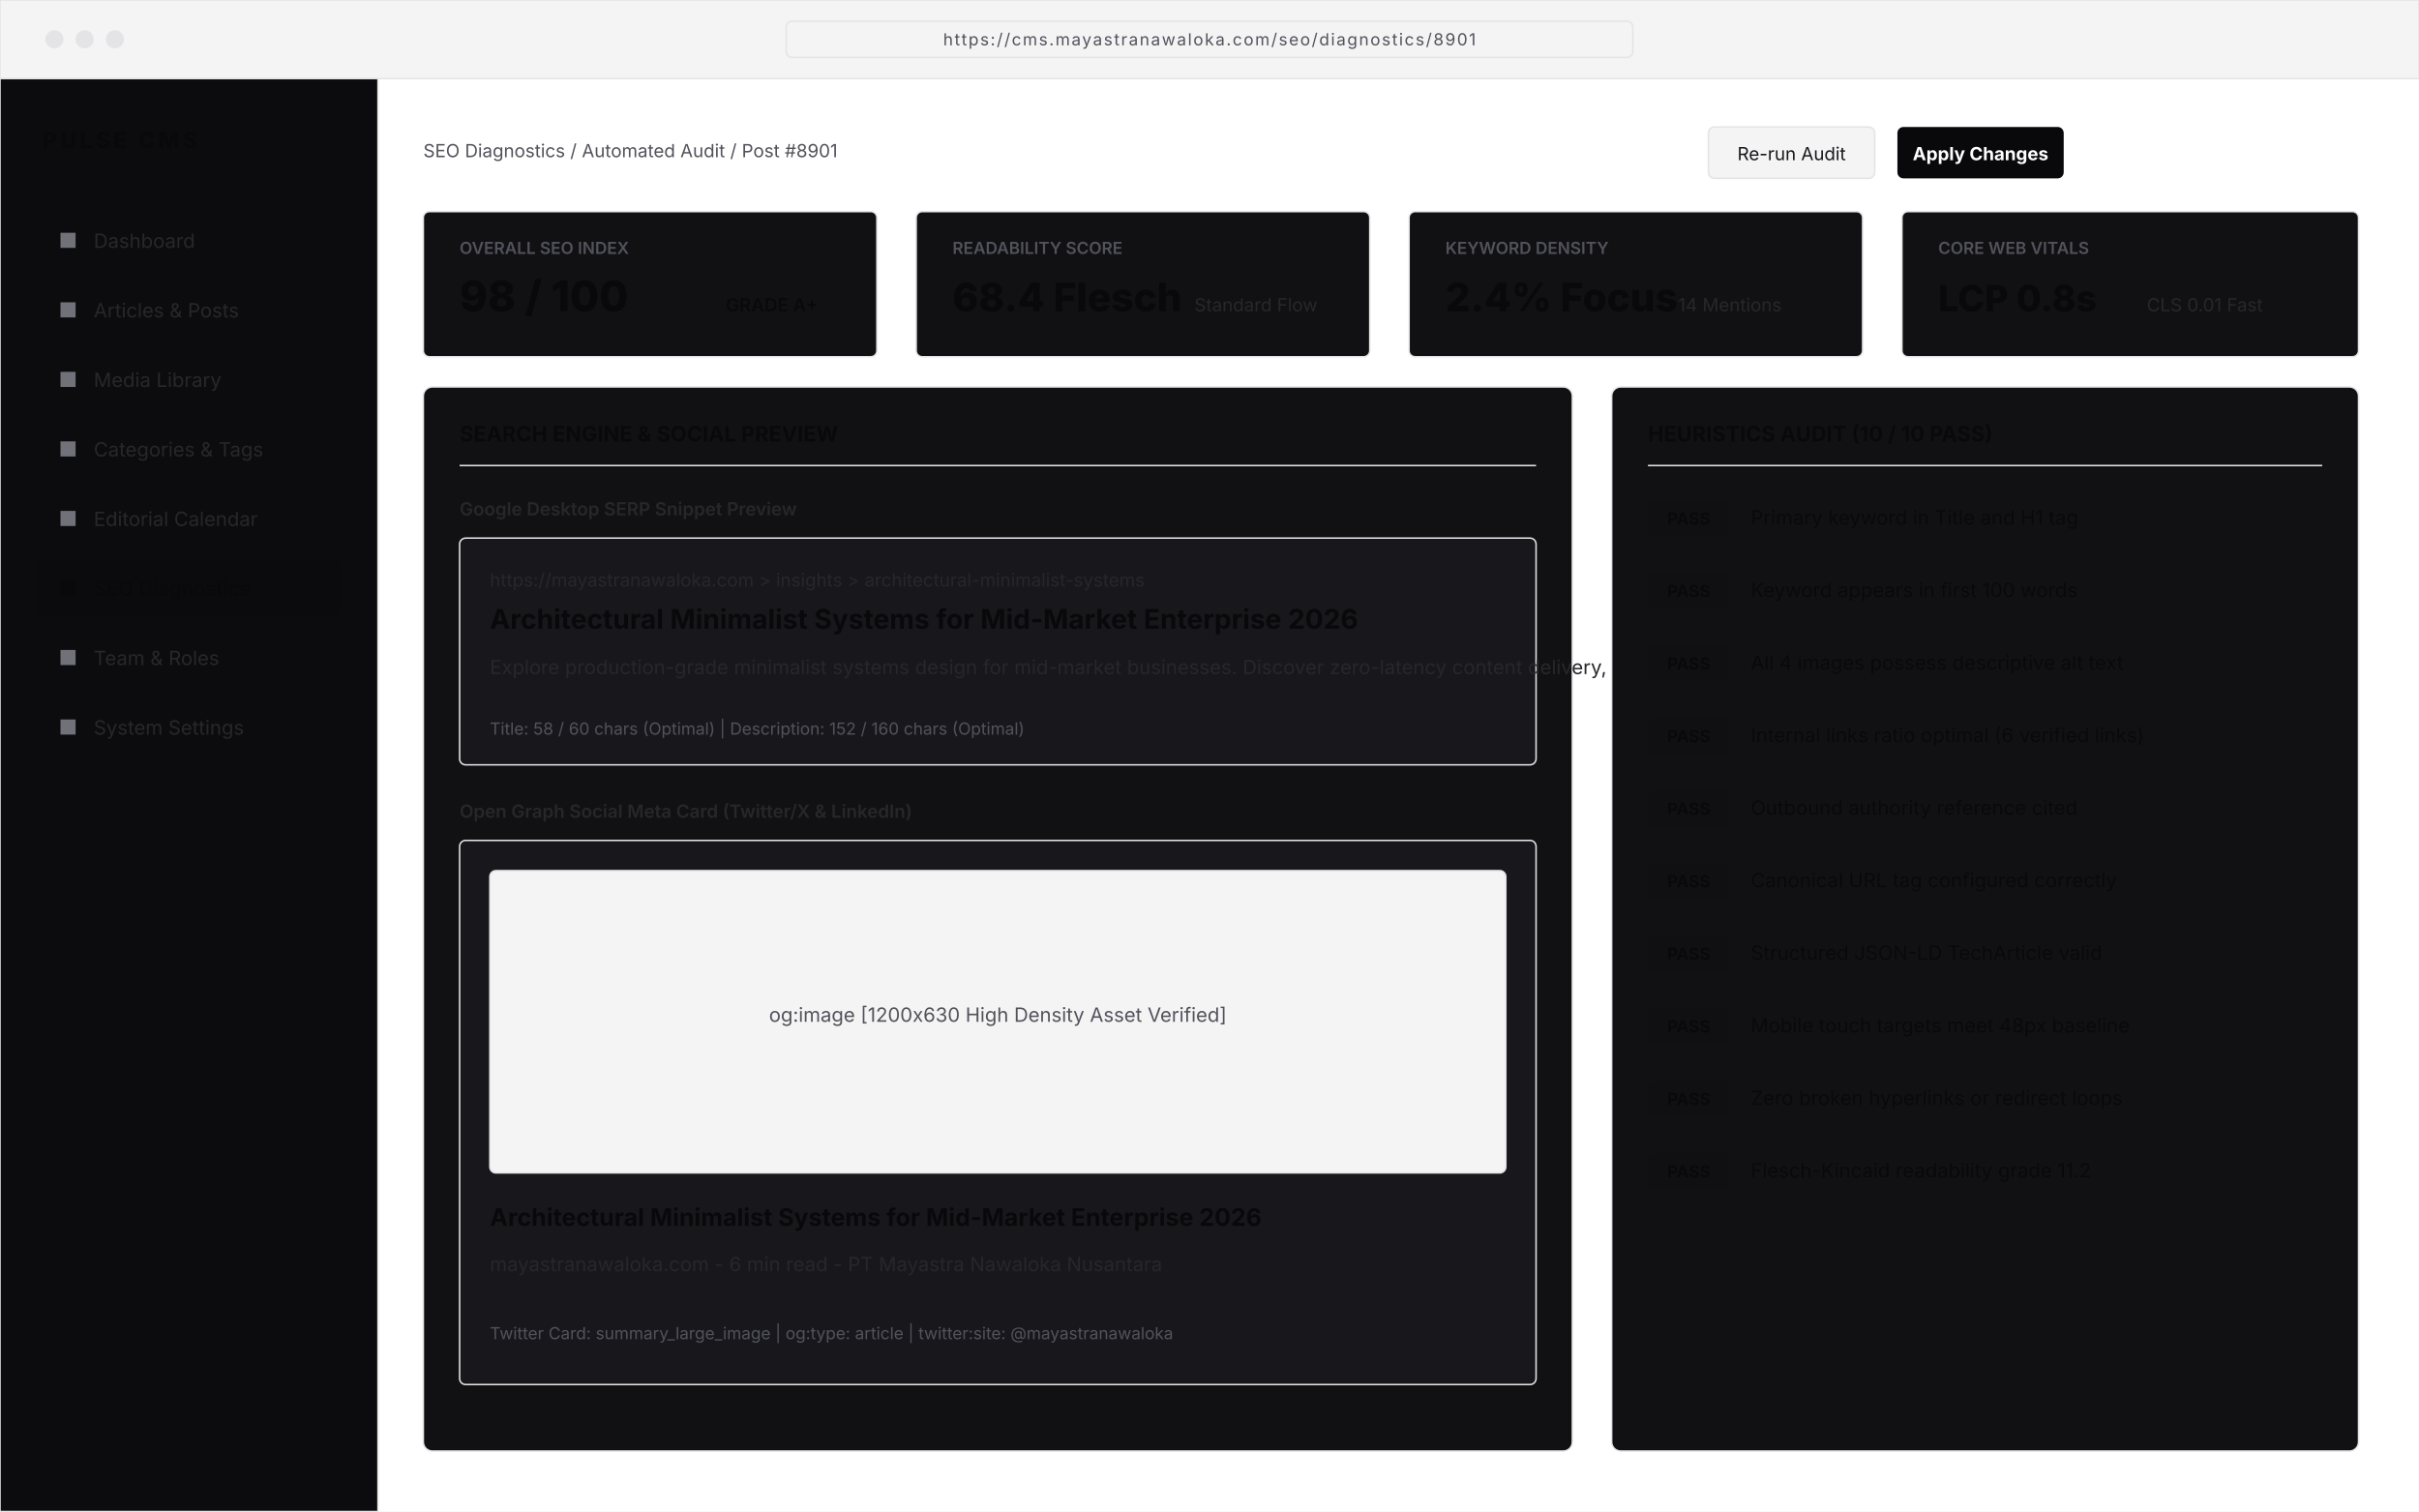
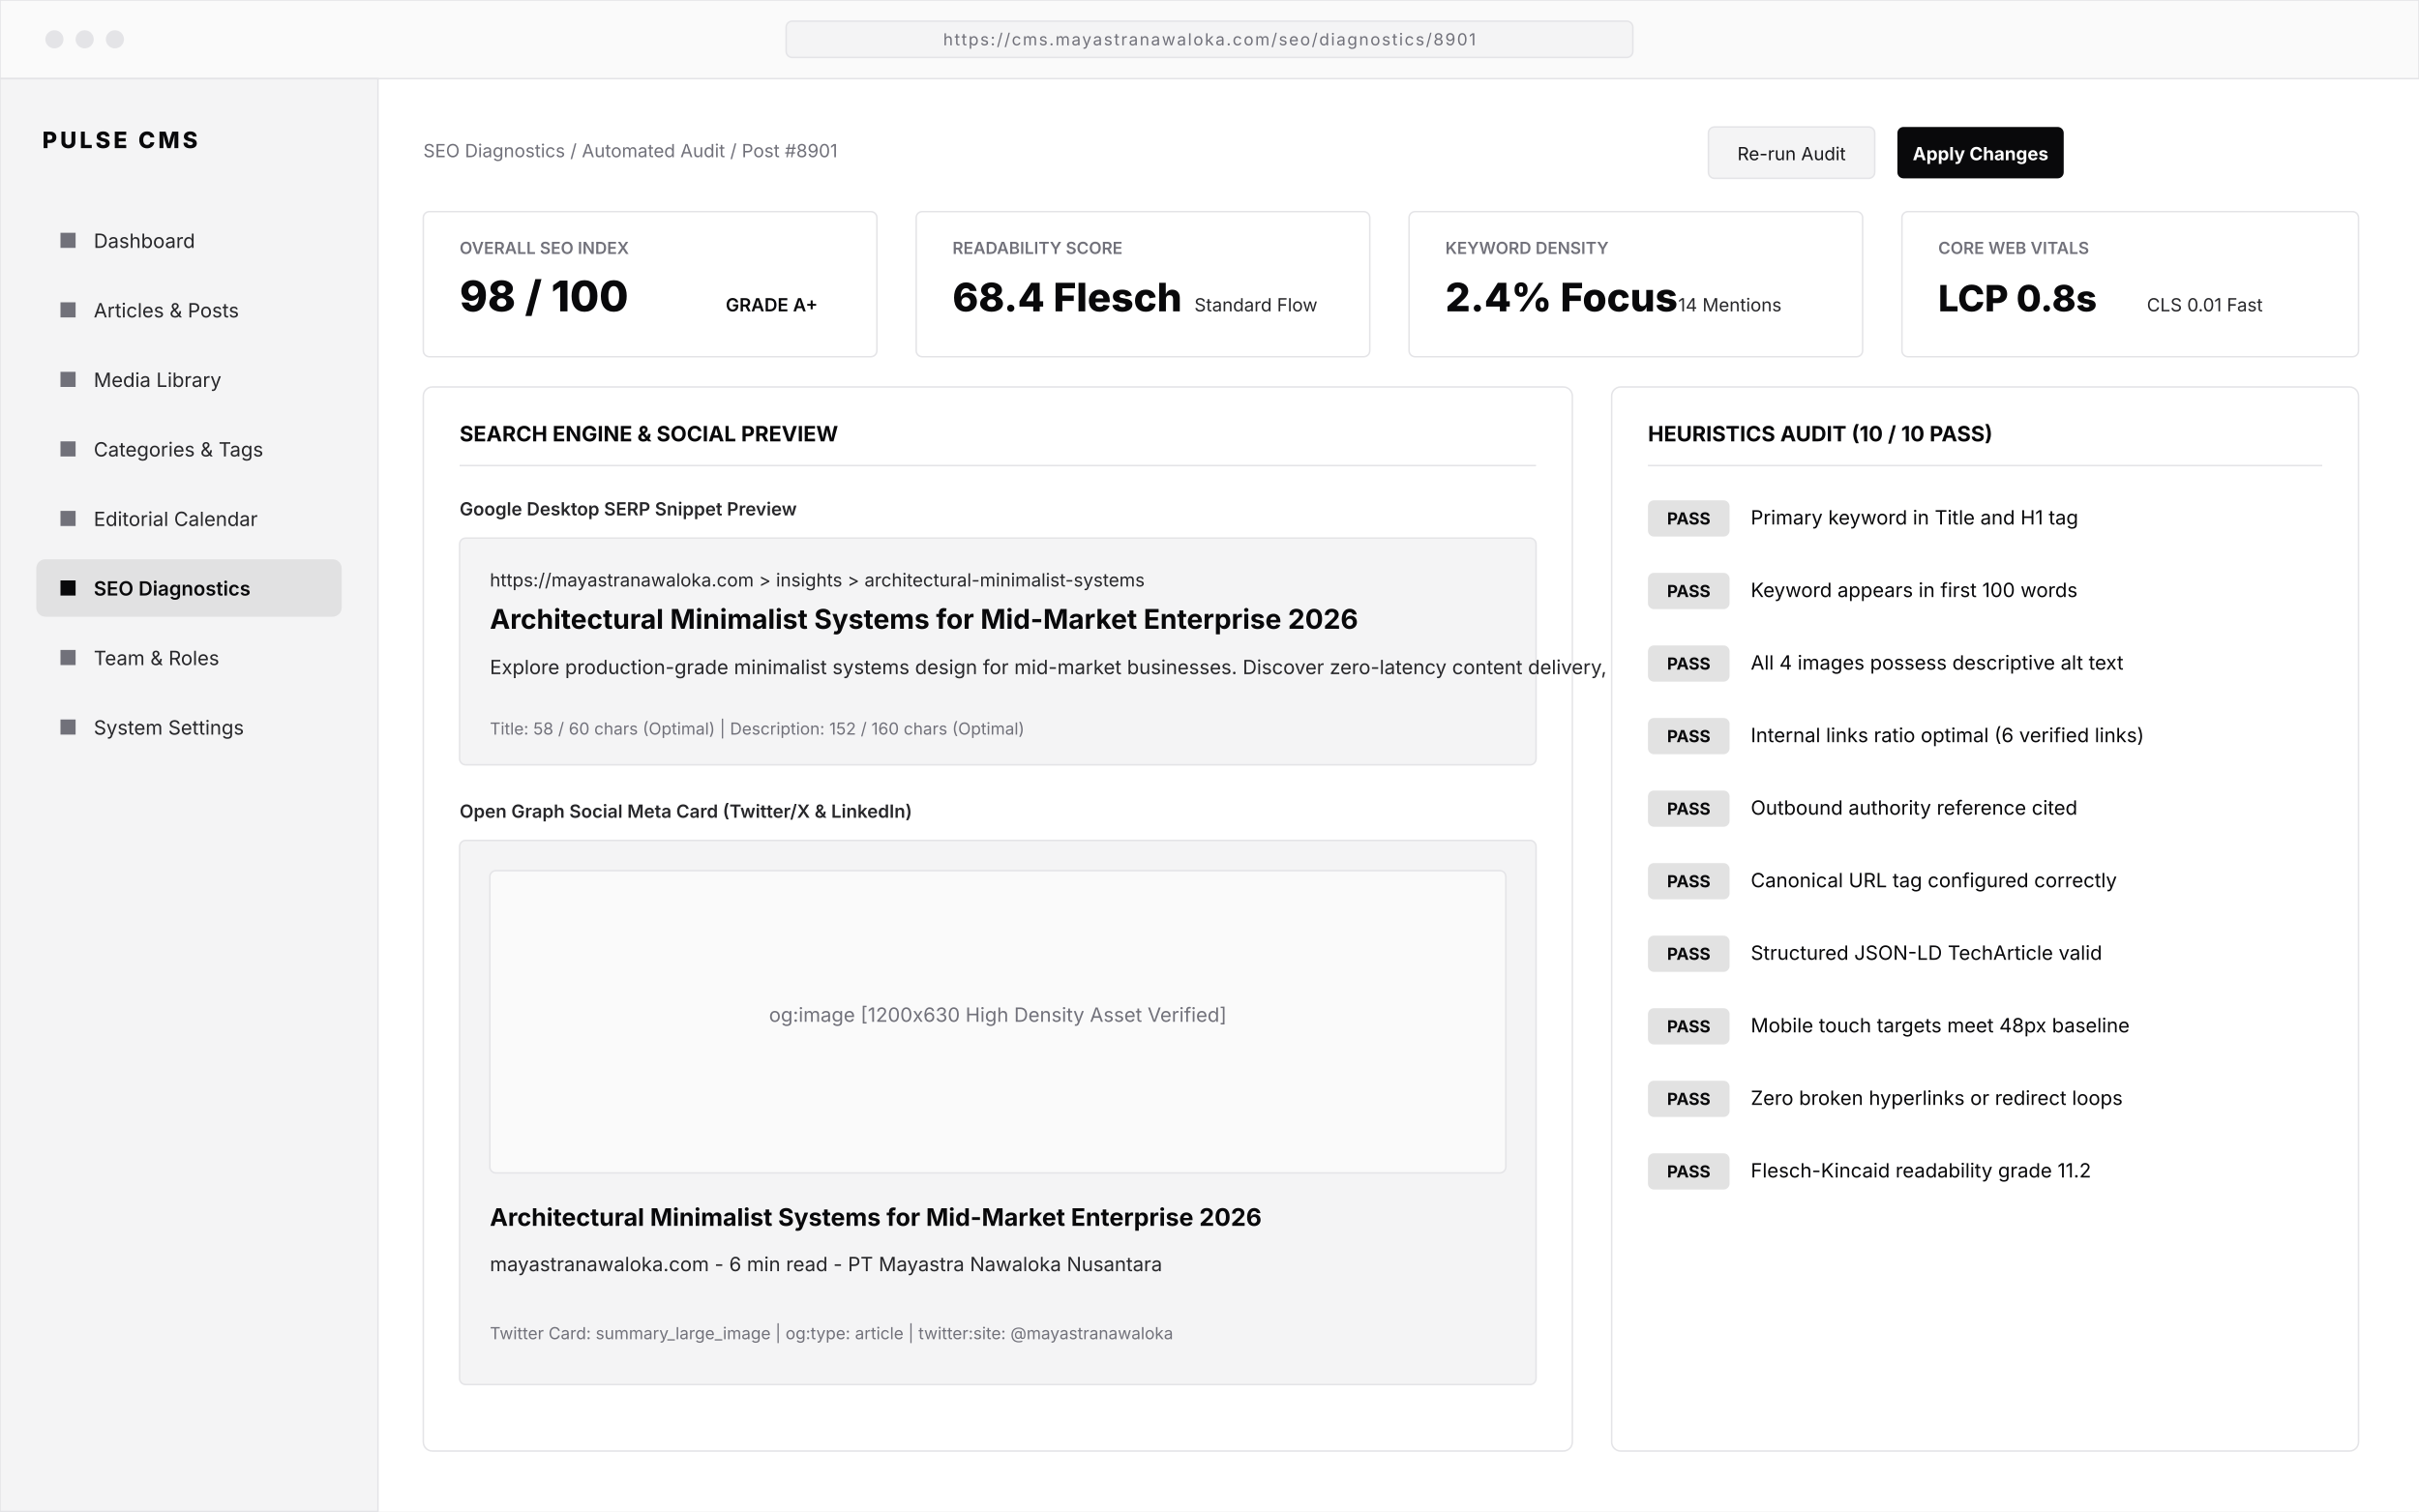
<svg xmlns="http://www.w3.org/2000/svg" viewBox="0 0 1600 1000" width="1600" height="1000" fill="none">
  <rect width="1600" height="1000" fill="#ffffff" />
-   <rect width="1600" height="52" fill="#f4f4f5" stroke="#e4e4e7" stroke-width="1" />
+   <rect width="1600" height="52" fill="#fafafa" stroke="#e4e4e7" stroke-width="1" />
  <circle cx="36" cy="26" r="6" fill="#e4e4e7" />
  <circle cx="56" cy="26" r="6" fill="#e4e4e7" />
  <circle cx="76" cy="26" r="6" fill="#e4e4e7" />
  <rect x="520" y="14" width="560" height="24" rx="4" fill="#f4f4f5" stroke="#e4e4e7" stroke-width="1" />
-   <text x="800" y="30" fill="#52525b" font-family="-apple-system, BlinkMacSystemFont, sans-serif" font-size="11" text-anchor="middle" letter-spacing="1">https://cms.mayastranawaloka.com/seo/diagnostics/8901</text>
-   <rect x="0" y="52" width="250" height="948" fill="#0c0c0e" stroke="#e4e4e7" stroke-width="1" />
+   <text x="800" y="30" fill="#71717a" font-family="-apple-system, BlinkMacSystemFont, sans-serif" font-size="11" text-anchor="middle" letter-spacing="1">https://cms.mayastranawaloka.com/seo/diagnostics/8901</text>
+   <rect x="0" y="52" width="250" height="948" fill="#f4f4f5" stroke="#e4e4e7" stroke-width="1" />
  <text x="28" y="98" fill="#09090b" font-family="-apple-system, BlinkMacSystemFont, sans-serif" font-size="15" font-weight="800" letter-spacing="2">PULSE CMS</text>
  <g transform="translate(24, 140)">
    <rect x="16" y="14" width="10" height="10" fill="#71717a" />
    <text x="38" y="24" fill="#27272a" font-family="-apple-system, BlinkMacSystemFont, sans-serif" font-size="13">Dashboard</text>
    <rect x="16" y="60" width="10" height="10" fill="#71717a" />
    <text x="38" y="70" fill="#27272a" font-family="-apple-system, BlinkMacSystemFont, sans-serif" font-size="13">Articles &amp; Posts</text>
    <rect x="16" y="106" width="10" height="10" fill="#71717a" />
    <text x="38" y="116" fill="#27272a" font-family="-apple-system, BlinkMacSystemFont, sans-serif" font-size="13">Media Library</text>
    <rect x="16" y="152" width="10" height="10" fill="#71717a" />
    <text x="38" y="162" fill="#27272a" font-family="-apple-system, BlinkMacSystemFont, sans-serif" font-size="13">Categories &amp; Tags</text>
    <rect x="16" y="198" width="10" height="10" fill="#71717a" />
    <text x="38" y="208" fill="#27272a" font-family="-apple-system, BlinkMacSystemFont, sans-serif" font-size="13">Editorial Calendar</text>
    <rect x="0" y="230" width="202" height="38" rx="6" fill="#09090b" fill-opacity="0.08" />
    <rect x="16" y="244" width="10" height="10" fill="#09090b" />
    <text x="38" y="254" fill="#09090b" font-family="-apple-system, BlinkMacSystemFont, sans-serif" font-size="13" font-weight="600">SEO Diagnostics</text>
    <rect x="16" y="290" width="10" height="10" fill="#71717a" />
    <text x="38" y="300" fill="#27272a" font-family="-apple-system, BlinkMacSystemFont, sans-serif" font-size="13">Team &amp; Roles</text>
    <rect x="16" y="336" width="10" height="10" fill="#71717a" />
    <text x="38" y="346" fill="#27272a" font-family="-apple-system, BlinkMacSystemFont, sans-serif" font-size="13">System Settings</text>
  </g>
  <g transform="translate(280, 80)">
-     <text x="0" y="24" fill="#52525b" font-family="-apple-system, BlinkMacSystemFont, sans-serif" font-size="12">SEO Diagnostics / Automated Audit / Post #8901</text>
+     <text x="0" y="24" fill="#71717a" font-family="-apple-system, BlinkMacSystemFont, sans-serif" font-size="12">SEO Diagnostics / Automated Audit / Post #8901</text>
    <rect x="850" y="4" width="110" height="34" rx="4" fill="#f4f4f5" stroke="#e4e4e7" stroke-width="1" />
    <text x="905" y="26" fill="#18181b" font-family="-apple-system, BlinkMacSystemFont, sans-serif" font-size="12" text-anchor="middle">Re-run Audit</text>
    <rect x="975" y="4" width="110" height="34" rx="4" fill="#09090b" />
    <text x="1030" y="26" fill="#ffffff" font-family="-apple-system, BlinkMacSystemFont, sans-serif" font-size="12" font-weight="700" text-anchor="middle">Apply Changes</text>
  </g>
  <g transform="translate(280, 140)">
    <g transform="translate(0, 0)">
-       <rect x="0" y="0" width="300" height="96" rx="4" fill="#111114" stroke="#e4e4e7" stroke-width="1" />
-       <text x="24" y="28" fill="#52525b" font-family="-apple-system, BlinkMacSystemFont, sans-serif" font-size="11" font-weight="600">OVERALL SEO INDEX</text>
+       <rect x="0" y="0" width="300" height="96" rx="4" fill="#ffffff" stroke="#e4e4e7" stroke-width="1" />
+       <text x="24" y="28" fill="#71717a" font-family="-apple-system, BlinkMacSystemFont, sans-serif" font-size="11" font-weight="600">OVERALL SEO INDEX</text>
      <text x="24" y="66" fill="#09090b" font-family="-apple-system, BlinkMacSystemFont, sans-serif" font-size="28" font-weight="800">98 / 100</text>
      <text x="200" y="66" fill="#09090b" font-family="-apple-system, BlinkMacSystemFont, sans-serif" font-size="12" font-weight="600">GRADE A+</text>
-       <rect x="326" y="0" width="300" height="96" rx="4" fill="#111114" stroke="#e4e4e7" stroke-width="1" />
-       <text x="350" y="28" fill="#52525b" font-family="-apple-system, BlinkMacSystemFont, sans-serif" font-size="11" font-weight="600">READABILITY SCORE</text>
+       <rect x="326" y="0" width="300" height="96" rx="4" fill="#ffffff" stroke="#e4e4e7" stroke-width="1" />
+       <text x="350" y="28" fill="#71717a" font-family="-apple-system, BlinkMacSystemFont, sans-serif" font-size="11" font-weight="600">READABILITY SCORE</text>
      <text x="350" y="66" fill="#09090b" font-family="-apple-system, BlinkMacSystemFont, sans-serif" font-size="26" font-weight="800">68.4 Flesch</text>
      <text x="510" y="66" fill="#27272a" font-family="-apple-system, BlinkMacSystemFont, sans-serif" font-size="12">Standard Flow</text>
-       <rect x="652" y="0" width="300" height="96" rx="4" fill="#111114" stroke="#e4e4e7" stroke-width="1" />
-       <text x="676" y="28" fill="#52525b" font-family="-apple-system, BlinkMacSystemFont, sans-serif" font-size="11" font-weight="600">KEYWORD DENSITY</text>
+       <rect x="652" y="0" width="300" height="96" rx="4" fill="#ffffff" stroke="#e4e4e7" stroke-width="1" />
+       <text x="676" y="28" fill="#71717a" font-family="-apple-system, BlinkMacSystemFont, sans-serif" font-size="11" font-weight="600">KEYWORD DENSITY</text>
      <text x="676" y="66" fill="#09090b" font-family="-apple-system, BlinkMacSystemFont, sans-serif" font-size="26" font-weight="800">2.4% Focus</text>
      <text x="830" y="66" fill="#27272a" font-family="-apple-system, BlinkMacSystemFont, sans-serif" font-size="12">14 Mentions</text>
-       <rect x="978" y="0" width="302" height="96" rx="4" fill="#111114" stroke="#e4e4e7" stroke-width="1" />
-       <text x="1002" y="28" fill="#52525b" font-family="-apple-system, BlinkMacSystemFont, sans-serif" font-size="11" font-weight="600">CORE WEB VITALS</text>
+       <rect x="978" y="0" width="302" height="96" rx="4" fill="#ffffff" stroke="#e4e4e7" stroke-width="1" />
+       <text x="1002" y="28" fill="#71717a" font-family="-apple-system, BlinkMacSystemFont, sans-serif" font-size="11" font-weight="600">CORE WEB VITALS</text>
      <text x="1002" y="66" fill="#09090b" font-family="-apple-system, BlinkMacSystemFont, sans-serif" font-size="24" font-weight="800">LCP 0.8s</text>
      <text x="1140" y="66" fill="#27272a" font-family="-apple-system, BlinkMacSystemFont, sans-serif" font-size="12">CLS 0.01 Fast</text>
    </g>
    <g transform="translate(0, 116)">
-       <rect x="0" y="0" width="760" height="704" rx="6" fill="#111114" stroke="#e4e4e7" stroke-width="1" />
+       <rect x="0" y="0" width="760" height="704" rx="6" fill="#ffffff" stroke="#e4e4e7" stroke-width="1" />
      <text x="24" y="36" fill="#09090b" font-family="-apple-system, BlinkMacSystemFont, sans-serif" font-size="14" font-weight="700">SEARCH ENGINE &amp; SOCIAL PREVIEW</text>
      <line x1="24" y1="52" x2="736" y2="52" stroke="#e4e4e7" stroke-width="1" />
      <text x="24" y="85" fill="#27272a" font-family="-apple-system, BlinkMacSystemFont, sans-serif" font-size="12" font-weight="600">Google Desktop SERP Snippet Preview</text>
-       <rect x="24" y="100" width="712" height="150" rx="4" fill="#18181c" stroke="#e4e4e7" stroke-width="1" />
+       <rect x="24" y="100" width="712" height="150" rx="4" fill="#f4f4f5" stroke="#e4e4e7" stroke-width="1" />
      <text x="44" y="132" fill="#27272a" font-family="-apple-system, BlinkMacSystemFont, sans-serif" font-size="12">https://mayastranawaloka.com &gt; insights &gt; architectural-minimalist-systems</text>
      <text x="44" y="160" fill="#09090b" font-family="-apple-system, BlinkMacSystemFont, sans-serif" font-size="18" font-weight="700">Architectural Minimalist Systems for Mid-Market Enterprise 2026</text>
      <text x="44" y="190" fill="#27272a" font-family="-apple-system, BlinkMacSystemFont, sans-serif" font-size="13">Explore production-grade minimalist systems design for mid-market businesses. Discover zero-latency content delivery, deterministic state, and enterprise architecture.</text>
-       <text x="44" y="230" fill="#52525b" font-family="-apple-system, BlinkMacSystemFont, sans-serif" font-size="11">Title: 58 / 60 chars (Optimal) | Description: 152 / 160 chars (Optimal)</text>
+       <text x="44" y="230" fill="#71717a" font-family="-apple-system, BlinkMacSystemFont, sans-serif" font-size="11">Title: 58 / 60 chars (Optimal) | Description: 152 / 160 chars (Optimal)</text>
      <text x="24" y="285" fill="#27272a" font-family="-apple-system, BlinkMacSystemFont, sans-serif" font-size="12" font-weight="600">Open Graph Social Meta Card (Twitter/X &amp; LinkedIn)</text>
-       <rect x="24" y="300" width="712" height="360" rx="4" fill="#18181c" stroke="#e4e4e7" stroke-width="1" />
-       <rect x="44" y="320" width="672" height="200" rx="4" fill="#f4f4f5" stroke="#e4e4e7" stroke-width="1" />
-       <text x="380" y="420" fill="#52525b" font-family="-apple-system, BlinkMacSystemFont, sans-serif" font-size="13" text-anchor="middle">og:image [1200x630 High Density Asset Verified]</text>
+       <rect x="24" y="300" width="712" height="360" rx="4" fill="#f4f4f5" stroke="#e4e4e7" stroke-width="1" />
+       <rect x="44" y="320" width="672" height="200" rx="4" fill="#fafafa" stroke="#e4e4e7" stroke-width="1" />
+       <text x="380" y="420" fill="#71717a" font-family="-apple-system, BlinkMacSystemFont, sans-serif" font-size="13" text-anchor="middle">og:image [1200x630 High Density Asset Verified]</text>
      <text x="44" y="555" fill="#09090b" font-family="-apple-system, BlinkMacSystemFont, sans-serif" font-size="16" font-weight="700">Architectural Minimalist Systems for Mid-Market Enterprise 2026</text>
      <text x="44" y="585" fill="#27272a" font-family="-apple-system, BlinkMacSystemFont, sans-serif" font-size="13">mayastranawaloka.com - 6 min read - PT Mayastra Nawaloka Nusantara</text>
-       <text x="44" y="630" fill="#52525b" font-family="-apple-system, BlinkMacSystemFont, sans-serif" font-size="11">Twitter Card: summary_large_image | og:type: article | twitter:site: @mayastranawaloka</text>
+       <text x="44" y="630" fill="#71717a" font-family="-apple-system, BlinkMacSystemFont, sans-serif" font-size="11">Twitter Card: summary_large_image | og:type: article | twitter:site: @mayastranawaloka</text>
    </g>
    <g transform="translate(786, 116)">
-       <rect x="0" y="0" width="494" height="704" rx="6" fill="#111114" stroke="#e4e4e7" stroke-width="1" />
+       <rect x="0" y="0" width="494" height="704" rx="6" fill="#ffffff" stroke="#e4e4e7" stroke-width="1" />
      <text x="24" y="36" fill="#09090b" font-family="-apple-system, BlinkMacSystemFont, sans-serif" font-size="14" font-weight="700">HEURISTICS AUDIT (10 / 10 PASS)</text>
      <line x1="24" y1="52" x2="470" y2="52" stroke="#e4e4e7" stroke-width="1" />
      <g transform="translate(24, 75)">
        <rect x="0" y="0" width="54" height="24" rx="4" fill="#09090b" fill-opacity="0.12" />
        <text x="27" y="16" fill="#09090b" font-family="-apple-system, BlinkMacSystemFont, sans-serif" font-size="11" font-weight="700" text-anchor="middle">PASS</text>
        <text x="68" y="16" fill="#09090b" font-family="-apple-system, BlinkMacSystemFont, sans-serif" font-size="13">Primary keyword in Title and H1 tag</text>
        <rect x="0" y="48" width="54" height="24" rx="4" fill="#09090b" fill-opacity="0.12" />
        <text x="27" y="64" fill="#09090b" font-family="-apple-system, BlinkMacSystemFont, sans-serif" font-size="11" font-weight="700" text-anchor="middle">PASS</text>
        <text x="68" y="64" fill="#09090b" font-family="-apple-system, BlinkMacSystemFont, sans-serif" font-size="13">Keyword appears in first 100 words</text>
        <rect x="0" y="96" width="54" height="24" rx="4" fill="#09090b" fill-opacity="0.12" />
        <text x="27" y="112" fill="#09090b" font-family="-apple-system, BlinkMacSystemFont, sans-serif" font-size="11" font-weight="700" text-anchor="middle">PASS</text>
        <text x="68" y="112" fill="#09090b" font-family="-apple-system, BlinkMacSystemFont, sans-serif" font-size="13">All 4 images possess descriptive alt text</text>
        <rect x="0" y="144" width="54" height="24" rx="4" fill="#09090b" fill-opacity="0.12" />
        <text x="27" y="160" fill="#09090b" font-family="-apple-system, BlinkMacSystemFont, sans-serif" font-size="11" font-weight="700" text-anchor="middle">PASS</text>
        <text x="68" y="160" fill="#09090b" font-family="-apple-system, BlinkMacSystemFont, sans-serif" font-size="13">Internal links ratio optimal (6 verified links)</text>
        <rect x="0" y="192" width="54" height="24" rx="4" fill="#09090b" fill-opacity="0.12" />
        <text x="27" y="208" fill="#09090b" font-family="-apple-system, BlinkMacSystemFont, sans-serif" font-size="11" font-weight="700" text-anchor="middle">PASS</text>
        <text x="68" y="208" fill="#09090b" font-family="-apple-system, BlinkMacSystemFont, sans-serif" font-size="13">Outbound authority reference cited</text>
        <rect x="0" y="240" width="54" height="24" rx="4" fill="#09090b" fill-opacity="0.12" />
        <text x="27" y="256" fill="#09090b" font-family="-apple-system, BlinkMacSystemFont, sans-serif" font-size="11" font-weight="700" text-anchor="middle">PASS</text>
        <text x="68" y="256" fill="#09090b" font-family="-apple-system, BlinkMacSystemFont, sans-serif" font-size="13">Canonical URL tag configured correctly</text>
        <rect x="0" y="288" width="54" height="24" rx="4" fill="#09090b" fill-opacity="0.12" />
        <text x="27" y="304" fill="#09090b" font-family="-apple-system, BlinkMacSystemFont, sans-serif" font-size="11" font-weight="700" text-anchor="middle">PASS</text>
        <text x="68" y="304" fill="#09090b" font-family="-apple-system, BlinkMacSystemFont, sans-serif" font-size="13">Structured JSON-LD TechArticle valid</text>
        <rect x="0" y="336" width="54" height="24" rx="4" fill="#09090b" fill-opacity="0.12" />
        <text x="27" y="352" fill="#09090b" font-family="-apple-system, BlinkMacSystemFont, sans-serif" font-size="11" font-weight="700" text-anchor="middle">PASS</text>
        <text x="68" y="352" fill="#09090b" font-family="-apple-system, BlinkMacSystemFont, sans-serif" font-size="13">Mobile touch targets meet 48px baseline</text>
        <rect x="0" y="384" width="54" height="24" rx="4" fill="#09090b" fill-opacity="0.12" />
        <text x="27" y="400" fill="#09090b" font-family="-apple-system, BlinkMacSystemFont, sans-serif" font-size="11" font-weight="700" text-anchor="middle">PASS</text>
        <text x="68" y="400" fill="#09090b" font-family="-apple-system, BlinkMacSystemFont, sans-serif" font-size="13">Zero broken hyperlinks or redirect loops</text>
        <rect x="0" y="432" width="54" height="24" rx="4" fill="#09090b" fill-opacity="0.12" />
        <text x="27" y="448" fill="#09090b" font-family="-apple-system, BlinkMacSystemFont, sans-serif" font-size="11" font-weight="700" text-anchor="middle">PASS</text>
        <text x="68" y="448" fill="#09090b" font-family="-apple-system, BlinkMacSystemFont, sans-serif" font-size="13">Flesch-Kincaid readability grade 11.2</text>
      </g>
    </g>
  </g>
</svg>
